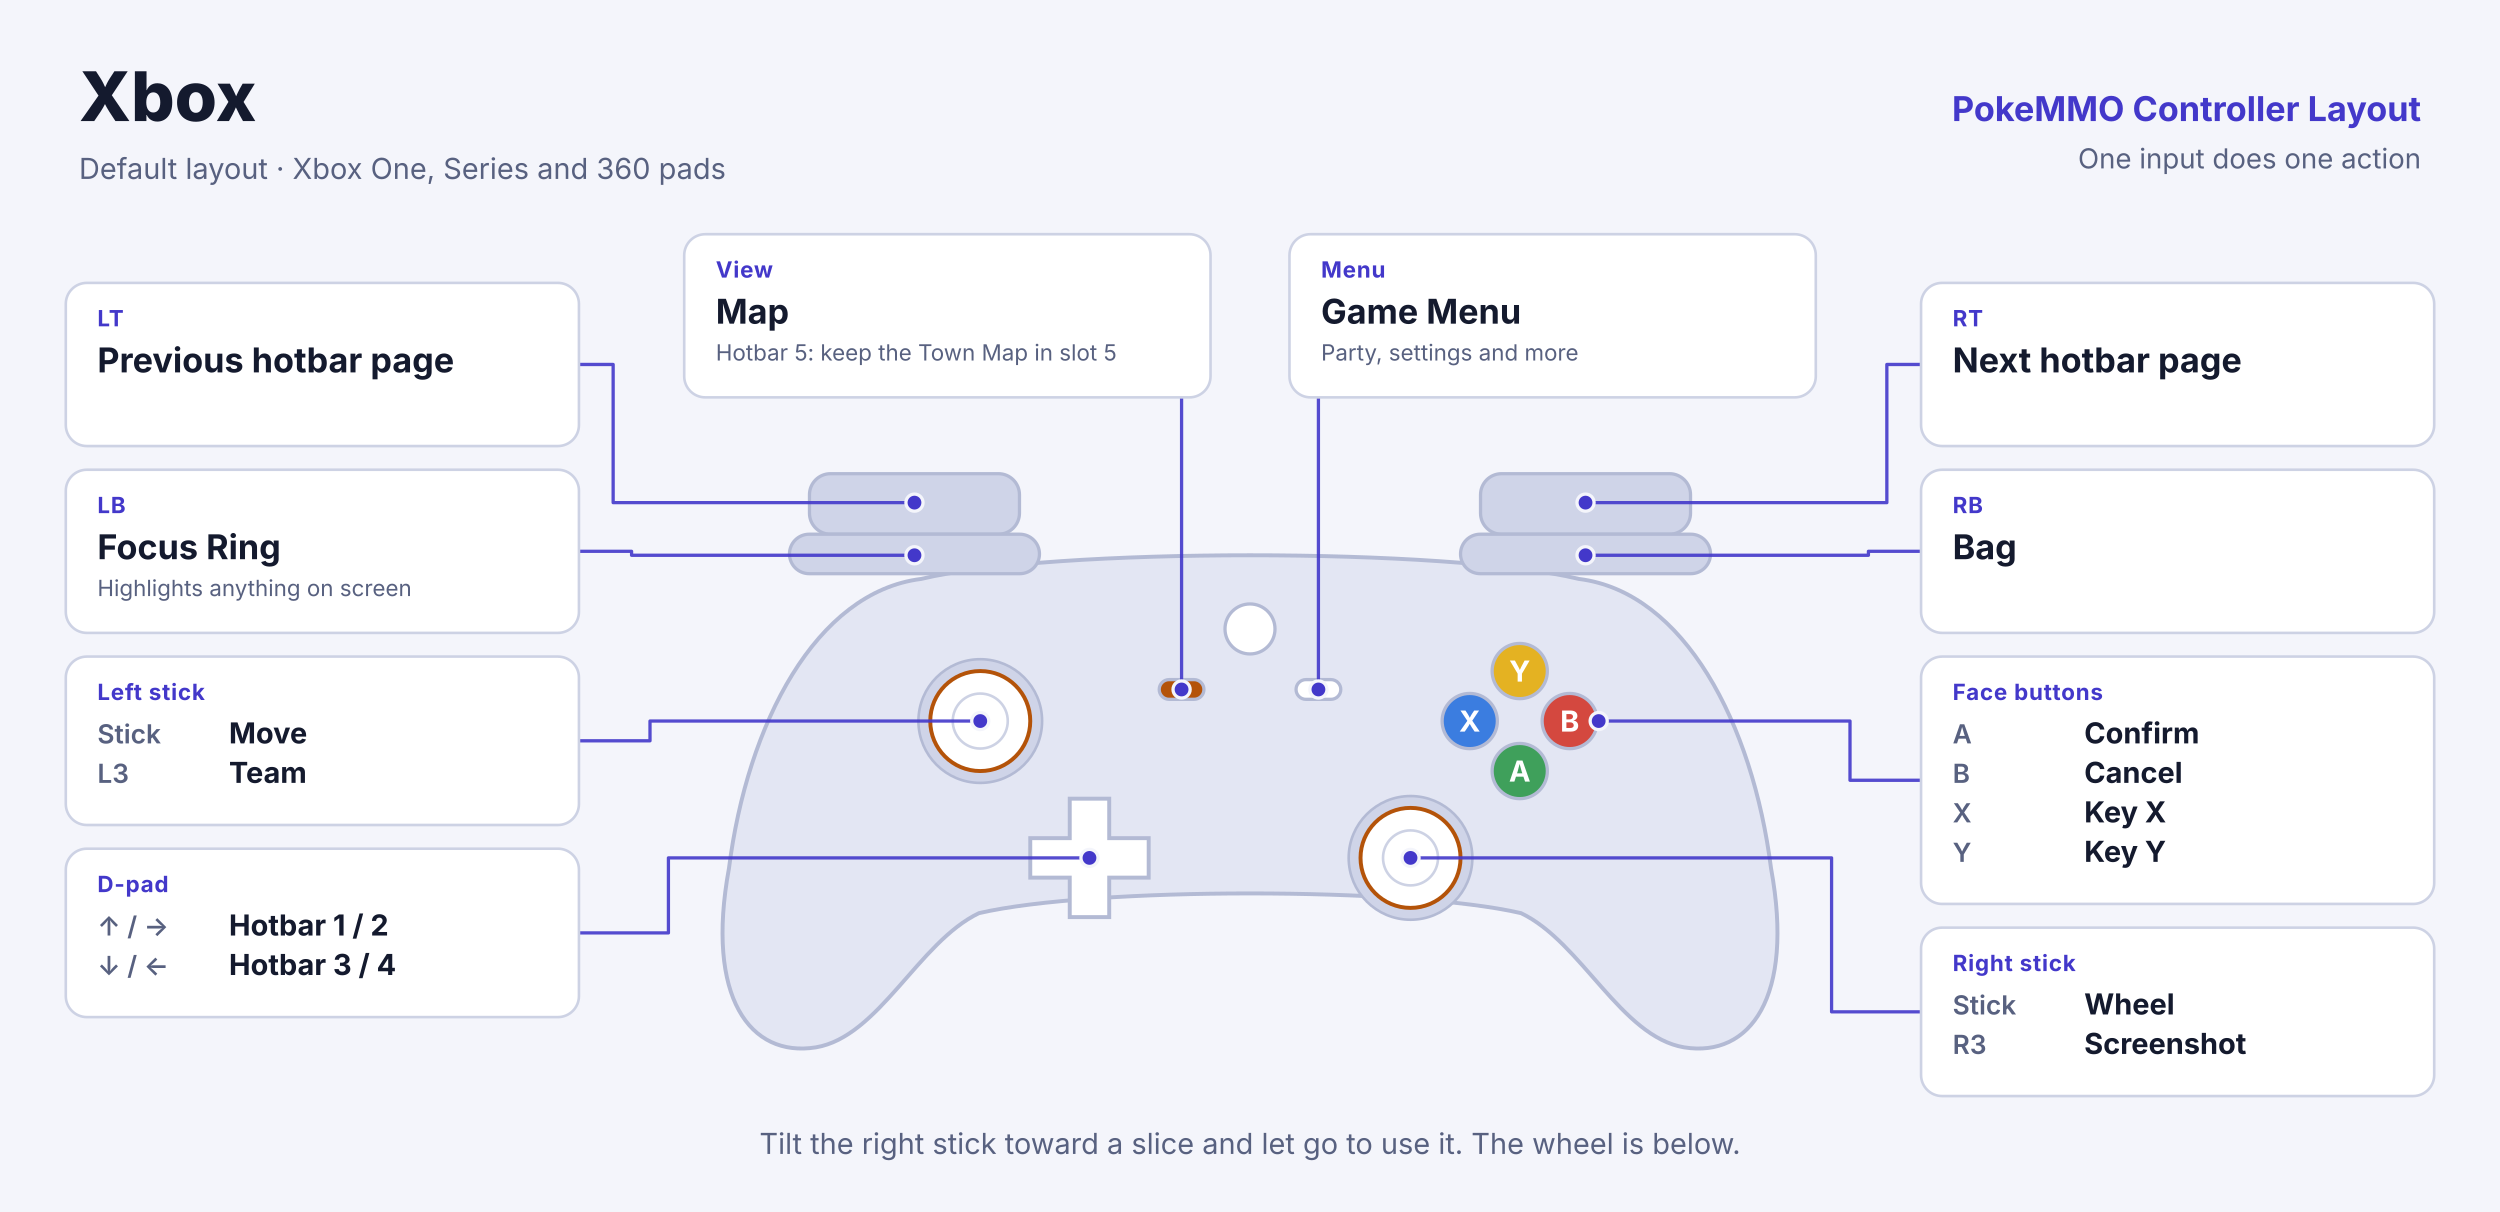
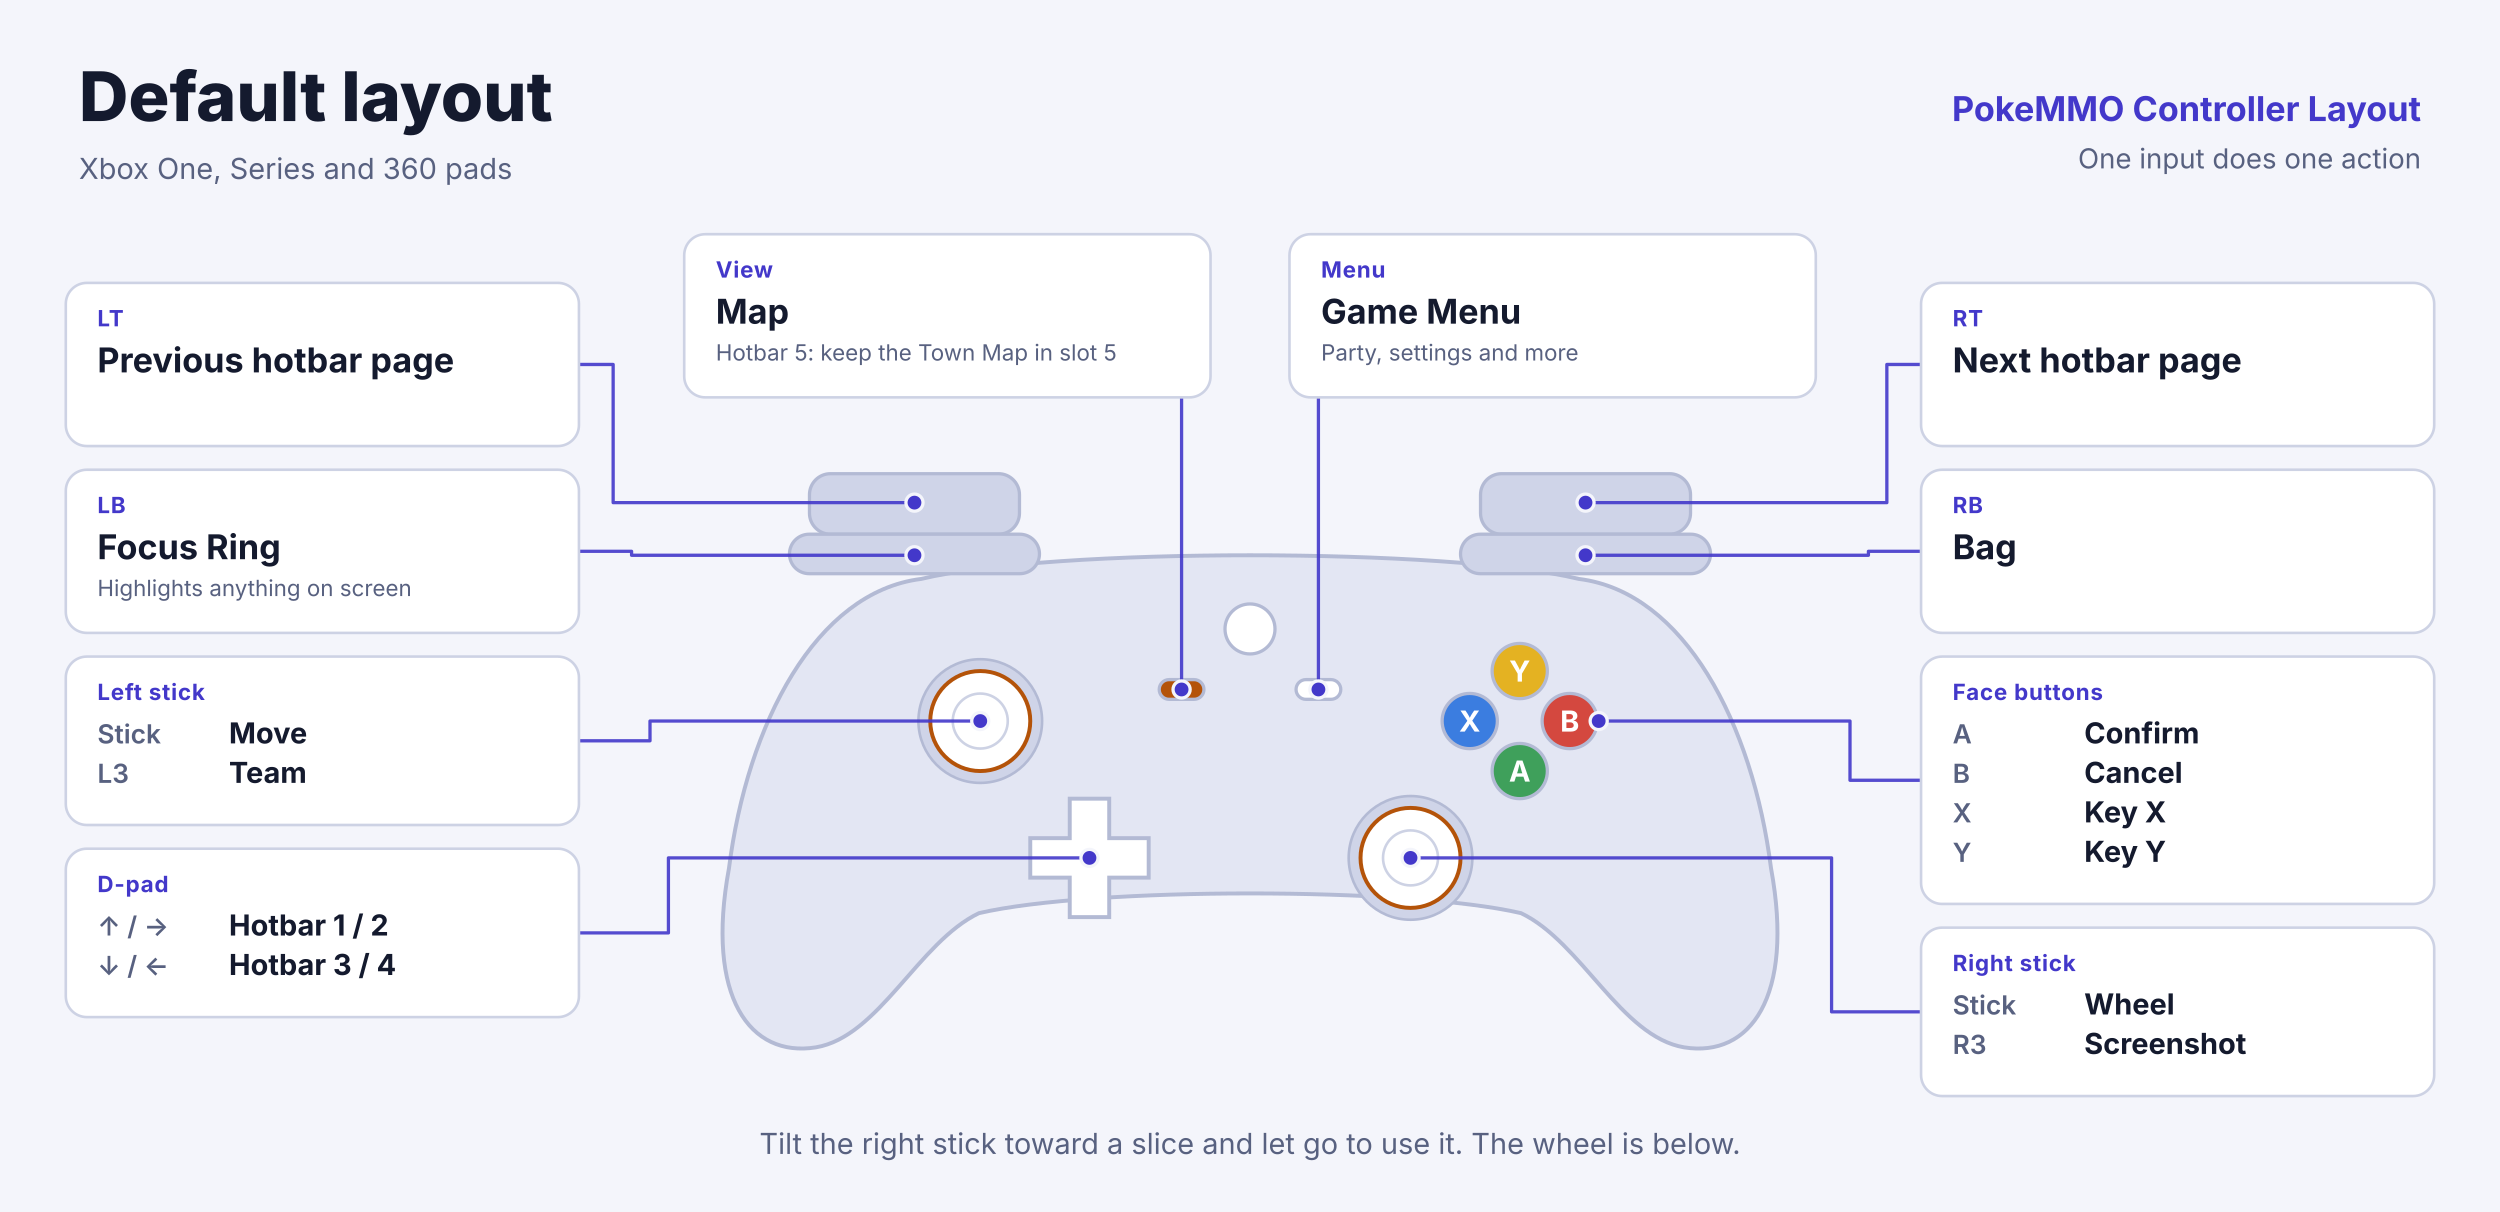
<svg xmlns="http://www.w3.org/2000/svg" viewBox="0 0 1900 921" width="1900" height="921" role="img" aria-labelledby="t d" font-family="'Segoe UI Variable Display','Segoe UI',Inter,'SF Pro Display',-apple-system,'Helvetica Neue',Arial,sans-serif">
  <rect width="1900" height="921" fill="#f4f5fb" />
-   <text x="60" y="92" font-size="52" font-weight="800" fill="#141a2e" text-anchor="start">Xbox</text>
-   <text x="60" y="136" font-size="22" font-weight="400" fill="#586180" text-anchor="start">Default layout · Xbox One, Series and 360 pads</text>
+   <text x="60" y="92" font-size="52" font-weight="800" fill="#141a2e" text-anchor="start">Default layout</text>
+   <text x="60" y="136" font-size="22" font-weight="400" fill="#586180" text-anchor="start">Xbox One, Series and 360 pads</text>
  <text x="1840" y="92" font-size="26" font-weight="700" fill="#4338ca" text-anchor="end">PokeMMO Controller Layout</text>
  <text x="1840" y="128" font-size="21" font-weight="400" fill="#586180" text-anchor="end">One input does one action</text>
  <g transform="translate(950,590)">
    <path d="M -250,-150 C -150,-174 150,-174 250,-150 C 330,-140 382,-40 396,70 C 414,168 380,214 330,206 C 282,198 252,126 206,104 C 120,84 -120,84 -206,104 C -252,126 -282,198 -330,206 C -380,214 -414,168 -396,70 C -382,-40 -330,-140 -250,-150 Z" fill="#e3e6f3" stroke="#b3bad4" stroke-width="3" />
    <rect x="-334.8" y="-230" width="159.6" height="46" rx="16" fill="#cfd4e8" stroke="#b3bad4" stroke-width="2.5" />
    <rect x="-350" y="-184" width="190" height="30" rx="15" fill="#cfd4e8" stroke="#b3bad4" stroke-width="2.5" />
    <rect x="175.2" y="-230" width="159.6" height="46" rx="16" fill="#cfd4e8" stroke="#b3bad4" stroke-width="2.5" />
    <rect x="160" y="-184" width="190" height="30" rx="15" fill="#cfd4e8" stroke="#b3bad4" stroke-width="2.5" />
    <path d="M -137,17 h 30 v 30 h 30 v 30 h -30 v 30 h -30 v -30 h -30 v -30 h 30 z" fill="#ffffff" stroke="#b3bad4" stroke-width="3" />
    <circle cx="-205" cy="-42" r="47" fill="#cfd4e8" stroke="#b3bad4" stroke-width="2" />
    <circle cx="-205" cy="-42" r="38" fill="#ffffff" stroke="#b45309" stroke-width="3" />
    <circle cx="-205" cy="-42" r="20.9" fill="none" stroke="#cdd2e4" stroke-width="2" />
    <circle cx="122" cy="62" r="47" fill="#cfd4e8" stroke="#b3bad4" stroke-width="2" />
    <circle cx="122" cy="62" r="38" fill="#ffffff" stroke="#b45309" stroke-width="3" />
    <circle cx="122" cy="62" r="20.9" fill="none" stroke="#cdd2e4" stroke-width="2" />
    <circle cx="205" cy="-4" r="21" fill="#3fa05b" stroke="#b3bad4" stroke-width="2.5" />
    <text x="205" y="4" font-size="22" font-weight="700" fill="#ffffff" text-anchor="middle">A</text>
    <circle cx="243" cy="-42" r="21" fill="#d4483f" stroke="#b3bad4" stroke-width="2.5" />
    <text x="243" y="-34" font-size="22" font-weight="700" fill="#ffffff" text-anchor="middle">B</text>
    <circle cx="167" cy="-42" r="21" fill="#3b7de0" stroke="#b3bad4" stroke-width="2.5" />
    <text x="167" y="-34" font-size="22" font-weight="700" fill="#ffffff" text-anchor="middle">X</text>
    <circle cx="205" cy="-80" r="21" fill="#e4b222" stroke="#b3bad4" stroke-width="2.5" />
    <text x="205" y="-72" font-size="22" font-weight="700" fill="#ffffff" text-anchor="middle">Y</text>
    <rect x="-69" y="-73.5" width="34" height="15" rx="7.5" fill="#b45309" stroke="#b3bad4" stroke-width="2.5" />
    <rect x="35" y="-73.5" width="34" height="15" rx="7.5" fill="#ffffff" stroke="#b3bad4" stroke-width="2.5" />
    <circle cx="0" cy="-112" r="19" fill="#ffffff" stroke="#b3bad4" stroke-width="2.5" />
  </g>
  <polyline points="440,277 466,277 466,382 695,382" fill="none" stroke="#4338ca" stroke-width="2.5" stroke-linejoin="round" stroke-linecap="round" opacity=".9" />
  <circle cx="695" cy="382" r="6.5" fill="#4338ca" stroke="#f4f5fb" stroke-width="2.5" />
  <polyline points="440,419 480,419 480,422 695,422" fill="none" stroke="#4338ca" stroke-width="2.5" stroke-linejoin="round" stroke-linecap="round" opacity=".9" />
  <circle cx="695" cy="422" r="6.5" fill="#4338ca" stroke="#f4f5fb" stroke-width="2.5" />
  <polyline points="440,563 494,563 494,548 745,548" fill="none" stroke="#4338ca" stroke-width="2.5" stroke-linejoin="round" stroke-linecap="round" opacity=".9" />
  <circle cx="745" cy="548" r="6.5" fill="#4338ca" stroke="#f4f5fb" stroke-width="2.5" />
  <polyline points="440,709 508,709 508,652 828,652" fill="none" stroke="#4338ca" stroke-width="2.5" stroke-linejoin="round" stroke-linecap="round" opacity=".9" />
  <circle cx="828" cy="652" r="6.5" fill="#4338ca" stroke="#f4f5fb" stroke-width="2.5" />
  <polyline points="1460,277 1434,277 1434,382 1205,382" fill="none" stroke="#4338ca" stroke-width="2.5" stroke-linejoin="round" stroke-linecap="round" opacity=".9" />
  <circle cx="1205" cy="382" r="6.5" fill="#4338ca" stroke="#f4f5fb" stroke-width="2.5" />
  <polyline points="1460,419 1420,419 1420,422 1205,422" fill="none" stroke="#4338ca" stroke-width="2.5" stroke-linejoin="round" stroke-linecap="round" opacity=".9" />
  <circle cx="1205" cy="422" r="6.5" fill="#4338ca" stroke="#f4f5fb" stroke-width="2.5" />
  <polyline points="1460,593 1406,593 1406,548 1215,548" fill="none" stroke="#4338ca" stroke-width="2.5" stroke-linejoin="round" stroke-linecap="round" opacity=".9" />
  <circle cx="1215" cy="548" r="6.5" fill="#4338ca" stroke="#f4f5fb" stroke-width="2.5" />
  <polyline points="1460,769 1392,769 1392,652 1072,652" fill="none" stroke="#4338ca" stroke-width="2.5" stroke-linejoin="round" stroke-linecap="round" opacity=".9" />
  <circle cx="1072" cy="652" r="6.5" fill="#4338ca" stroke="#f4f5fb" stroke-width="2.5" />
  <polyline points="898,302 898,524" fill="none" stroke="#4338ca" stroke-width="2.5" stroke-linejoin="round" stroke-linecap="round" opacity=".9" />
  <circle cx="898" cy="524" r="6.5" fill="#4338ca" stroke="#f4f5fb" stroke-width="2.5" />
  <polyline points="1002,302 1002,524" fill="none" stroke="#4338ca" stroke-width="2.5" stroke-linejoin="round" stroke-linecap="round" opacity=".9" />
  <circle cx="1002" cy="524" r="6.5" fill="#4338ca" stroke="#f4f5fb" stroke-width="2.5" />
  <rect x="50" y="215" width="390" height="124" rx="16" fill="#ffffff" stroke="#cdd2e4" stroke-width="2" />
  <text x="74" y="248" font-size="17" font-weight="700" fill="#4338ca" text-anchor="start" letter-spacing=".6">LT</text>
  <text x="74" y="283" font-size="26" font-weight="700" fill="#141a2e" text-anchor="start">Previous hotbar page</text>
  <rect x="50" y="357" width="390" height="124" rx="16" fill="#ffffff" stroke="#cdd2e4" stroke-width="2" />
  <text x="74" y="390" font-size="17" font-weight="700" fill="#4338ca" text-anchor="start" letter-spacing=".6">LB</text>
  <text x="74" y="425" font-size="26" font-weight="700" fill="#141a2e" text-anchor="start">Focus Ring</text>
  <text x="74" y="453" font-size="17" font-weight="400" fill="#586180" text-anchor="start">Highlights anything on screen</text>
  <rect x="50" y="499" width="390" height="128" rx="16" fill="#ffffff" stroke="#cdd2e4" stroke-width="2" />
  <text x="74" y="532" font-size="17" font-weight="700" fill="#4338ca" text-anchor="start" letter-spacing=".6">Left stick</text>
  <text x="74" y="565" font-size="20" font-weight="600" fill="#586180" text-anchor="start">Stick</text>
  <text x="174" y="565" font-size="22" font-weight="650" fill="#141a2e" text-anchor="start">Move</text>
  <text x="74" y="595" font-size="20" font-weight="600" fill="#586180" text-anchor="start">L3</text>
  <text x="174" y="595" font-size="22" font-weight="650" fill="#141a2e" text-anchor="start">Team</text>
  <rect x="50" y="645" width="390" height="128" rx="16" fill="#ffffff" stroke="#cdd2e4" stroke-width="2" />
  <text x="74" y="678" font-size="17" font-weight="700" fill="#4338ca" text-anchor="start" letter-spacing=".6">D-pad</text>
  <text x="74" y="711" font-size="20" font-weight="600" fill="#586180" text-anchor="start">↑ / →</text>
  <text x="174" y="711" font-size="22" font-weight="650" fill="#141a2e" text-anchor="start">Hotbar 1 / 2</text>
  <text x="74" y="741" font-size="20" font-weight="600" fill="#586180" text-anchor="start">↓ / ←</text>
  <text x="174" y="741" font-size="22" font-weight="650" fill="#141a2e" text-anchor="start">Hotbar 3 / 4</text>
  <rect x="1460" y="215" width="390" height="124" rx="16" fill="#ffffff" stroke="#cdd2e4" stroke-width="2" />
  <text x="1484" y="248" font-size="17" font-weight="700" fill="#4338ca" text-anchor="start" letter-spacing=".6">RT</text>
  <text x="1484" y="283" font-size="26" font-weight="700" fill="#141a2e" text-anchor="start">Next hotbar page</text>
  <rect x="1460" y="357" width="390" height="124" rx="16" fill="#ffffff" stroke="#cdd2e4" stroke-width="2" />
  <text x="1484" y="390" font-size="17" font-weight="700" fill="#4338ca" text-anchor="start" letter-spacing=".6">RB</text>
  <text x="1484" y="425" font-size="26" font-weight="700" fill="#141a2e" text-anchor="start">Bag</text>
  <rect x="1460" y="499" width="390" height="188" rx="16" fill="#ffffff" stroke="#cdd2e4" stroke-width="2" />
  <text x="1484" y="532" font-size="17" font-weight="700" fill="#4338ca" text-anchor="start" letter-spacing=".6">Face buttons</text>
  <text x="1484" y="565" font-size="20" font-weight="600" fill="#586180" text-anchor="start">A</text>
  <text x="1584" y="565" font-size="22" font-weight="650" fill="#141a2e" text-anchor="start">Confirm</text>
  <text x="1484" y="595" font-size="20" font-weight="600" fill="#586180" text-anchor="start">B</text>
  <text x="1584" y="595" font-size="22" font-weight="650" fill="#141a2e" text-anchor="start">Cancel</text>
  <text x="1484" y="625" font-size="20" font-weight="600" fill="#586180" text-anchor="start">X</text>
  <text x="1584" y="625" font-size="22" font-weight="650" fill="#141a2e" text-anchor="start">Key X</text>
  <text x="1484" y="655" font-size="20" font-weight="600" fill="#586180" text-anchor="start">Y</text>
  <text x="1584" y="655" font-size="22" font-weight="650" fill="#141a2e" text-anchor="start">Key Y</text>
  <rect x="1460" y="705" width="390" height="128" rx="16" fill="#ffffff" stroke="#cdd2e4" stroke-width="2" />
  <text x="1484" y="738" font-size="17" font-weight="700" fill="#4338ca" text-anchor="start" letter-spacing=".6">Right stick</text>
  <text x="1484" y="771" font-size="20" font-weight="600" fill="#586180" text-anchor="start">Stick</text>
  <text x="1584" y="771" font-size="22" font-weight="650" fill="#141a2e" text-anchor="start">Wheel</text>
  <text x="1484" y="801" font-size="20" font-weight="600" fill="#586180" text-anchor="start">R3</text>
  <text x="1584" y="801" font-size="22" font-weight="650" fill="#141a2e" text-anchor="start">Screenshot</text>
  <rect x="520" y="178" width="400" height="124" rx="16" fill="#ffffff" stroke="#cdd2e4" stroke-width="2" />
  <text x="544" y="211" font-size="17" font-weight="700" fill="#4338ca" text-anchor="start" letter-spacing=".6">View</text>
  <text x="544" y="246" font-size="26" font-weight="700" fill="#141a2e" text-anchor="start">Map</text>
  <text x="544" y="274" font-size="17" font-weight="400" fill="#586180" text-anchor="start">Hotbar 5: keep the Town Map in slot 5</text>
  <rect x="980" y="178" width="400" height="124" rx="16" fill="#ffffff" stroke="#cdd2e4" stroke-width="2" />
  <text x="1004" y="211" font-size="17" font-weight="700" fill="#4338ca" text-anchor="start" letter-spacing=".6">Menu</text>
  <text x="1004" y="246" font-size="26" font-weight="700" fill="#141a2e" text-anchor="start">Game Menu</text>
  <text x="1004" y="274" font-size="17" font-weight="400" fill="#586180" text-anchor="start">Party, settings and more</text>
  <text x="950" y="877" font-size="22" font-weight="400" fill="#586180" text-anchor="middle">Tilt the right stick toward a slice and let go to use it. The wheel is below.</text>
</svg>
